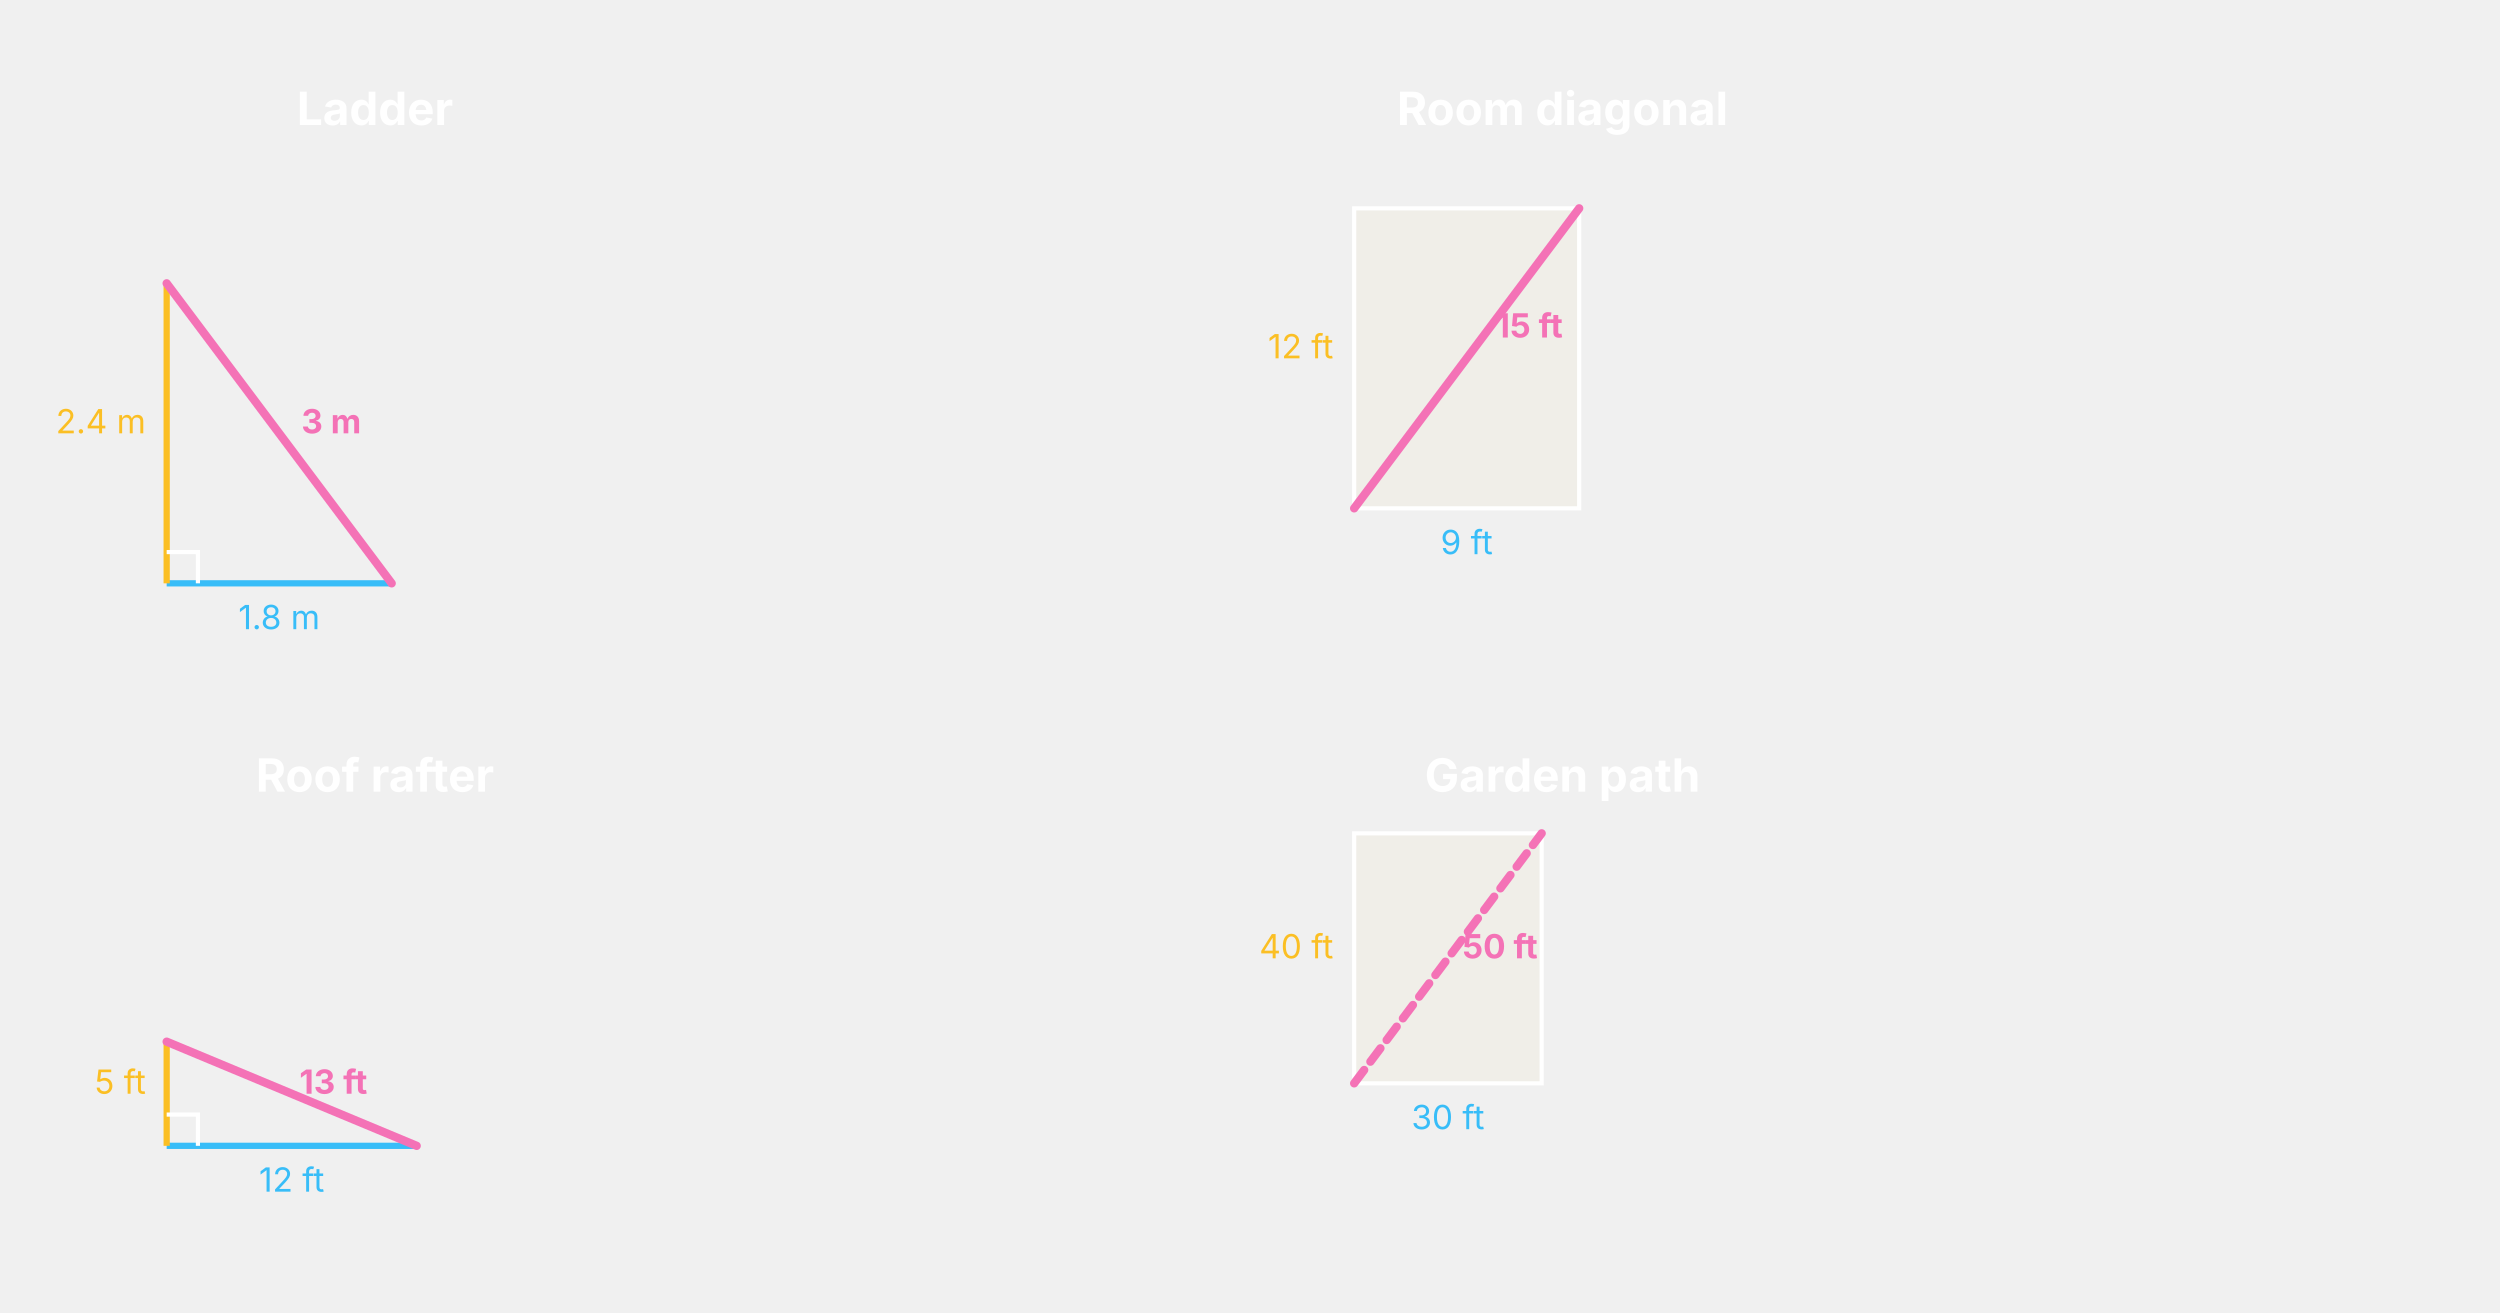
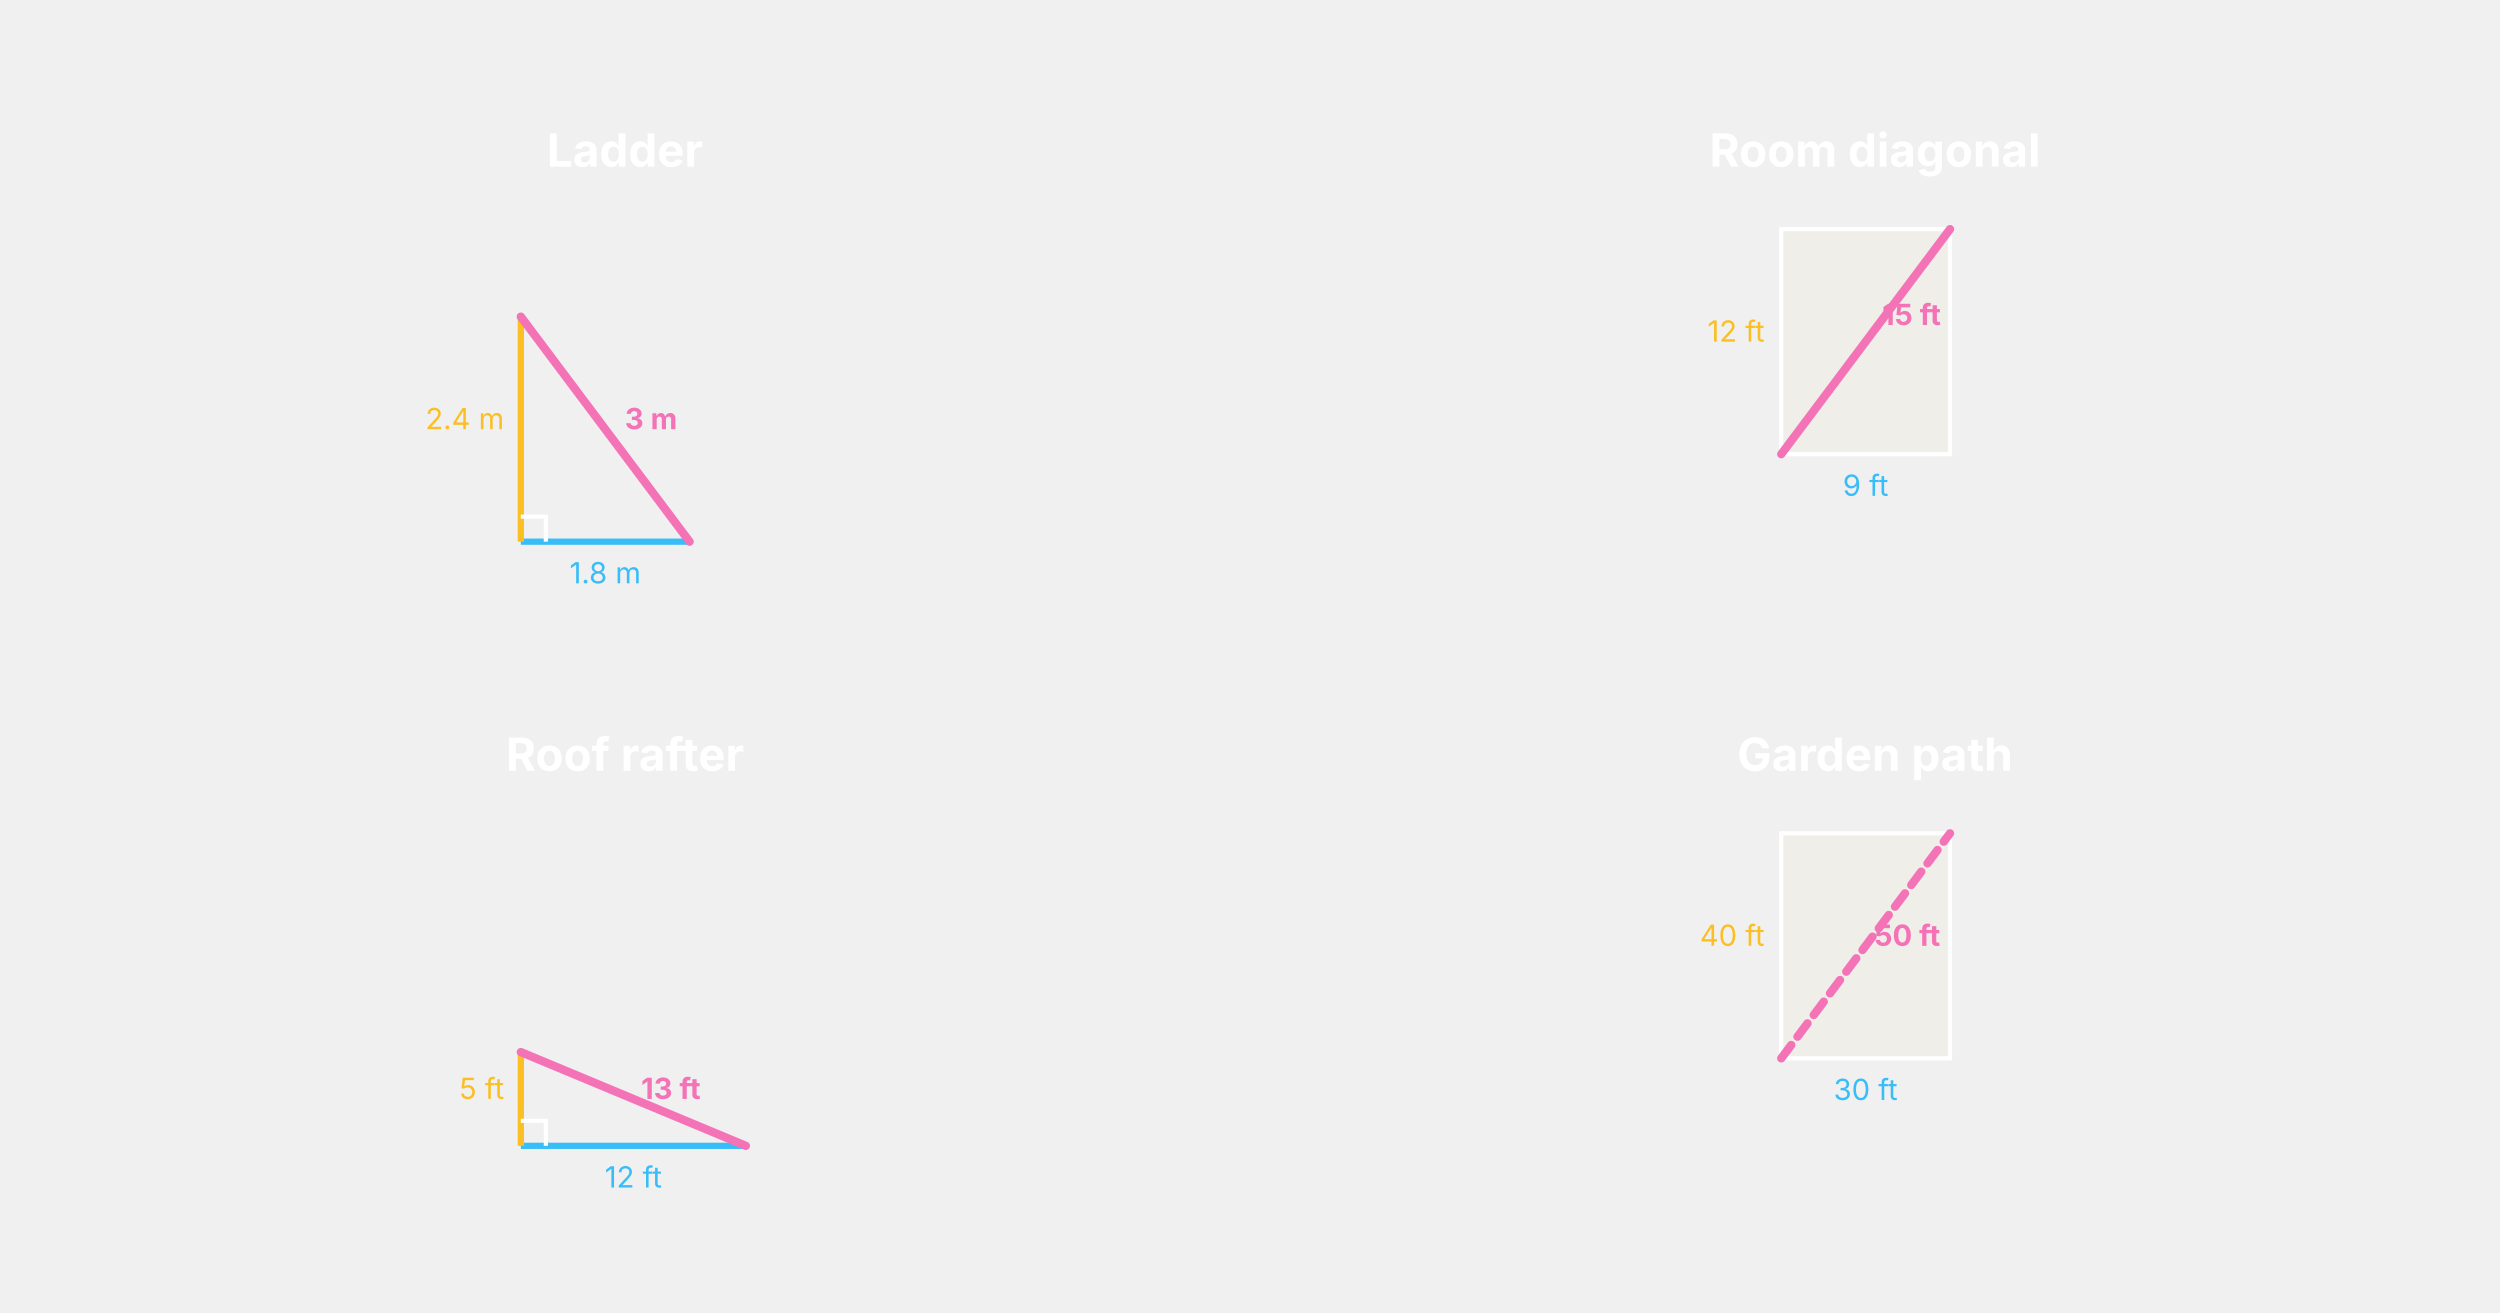
<svg xmlns="http://www.w3.org/2000/svg" width="1200" height="630" viewBox="0 0 1200 630">
-   <text x="180" y="60" font-family="system-ui, -apple-system, 'Segoe UI', sans-serif" font-size="22" fill="#ffffff" text-anchor="middle" font-weight="bold">Ladder</text>
-   <line x1="80" y1="280" x2="188.0" y2="280" stroke="#38bdf8" stroke-width="3" />
-   <line x1="80" y1="280" x2="80" y2="136.0" stroke="#fbbf24" stroke-width="3" />
-   <line x1="188.0" y1="280" x2="80" y2="136.0" stroke="#f472b6" stroke-width="4" stroke-linecap="round" />
-   <polyline points="80,265 95,265 95,280" stroke="#ffffff" stroke-width="2" fill="none" />
-   <text x="134.0" y="302" font-family="system-ui, -apple-system, 'Segoe UI', sans-serif" font-size="16" fill="#38bdf8" text-anchor="middle">1.8 m</text>
-   <text x="70" y="208.0" font-family="system-ui, -apple-system, 'Segoe UI', sans-serif" font-size="16" fill="#fbbf24" text-anchor="end">2.4 m</text>
-   <text x="159.0" y="208.0" font-family="system-ui, -apple-system, 'Segoe UI', sans-serif" font-size="16" fill="#f472b6" text-anchor="middle" font-weight="bold">3 m</text>
-   <text x="750" y="60" font-family="system-ui, -apple-system, 'Segoe UI', sans-serif" font-size="22" fill="#ffffff" text-anchor="middle" font-weight="bold">Room diagonal</text>
-   <rect x="650" y="100" width="108" height="144" fill="rgba(241,201,125,0.07)" stroke="#ffffff" stroke-width="2" />
-   <line x1="650" y1="244" x2="758" y2="100" stroke="#f472b6" stroke-width="4" stroke-linecap="round" />
-   <text x="704.0" y="266" font-family="system-ui, -apple-system, 'Segoe UI', sans-serif" font-size="16" fill="#38bdf8" text-anchor="middle">9 ft</text>
-   <text x="640" y="172.0" font-family="system-ui, -apple-system, 'Segoe UI', sans-serif" font-size="16" fill="#fbbf24" text-anchor="end">12 ft</text>
-   <text x="734.0" y="162.0" font-family="system-ui, -apple-system, 'Segoe UI', sans-serif" font-size="16" fill="#f472b6" text-anchor="middle" font-weight="bold">15 ft</text>
-   <text x="180" y="380" font-family="system-ui, -apple-system, 'Segoe UI', sans-serif" font-size="22" fill="#ffffff" text-anchor="middle" font-weight="bold">Roof rafter</text>
-   <line x1="80" y1="550" x2="200" y2="550" stroke="#38bdf8" stroke-width="3" />
-   <line x1="80" y1="550" x2="80" y2="500" stroke="#fbbf24" stroke-width="3" />
-   <line x1="200" y1="550" x2="80" y2="500" stroke="#f472b6" stroke-width="4" stroke-linecap="round" />
-   <polyline points="80,535 95,535 95,550" stroke="#ffffff" stroke-width="2" fill="none" />
-   <text x="140.0" y="572" font-family="system-ui, -apple-system, 'Segoe UI', sans-serif" font-size="16" fill="#38bdf8" text-anchor="middle">12 ft</text>
-   <text x="70" y="525.0" font-family="system-ui, -apple-system, 'Segoe UI', sans-serif" font-size="16" fill="#fbbf24" text-anchor="end">5 ft</text>
-   <text x="160.0" y="525.0" font-family="system-ui, -apple-system, 'Segoe UI', sans-serif" font-size="16" fill="#f472b6" text-anchor="middle" font-weight="bold">13 ft</text>
-   <text x="750" y="380" font-family="system-ui, -apple-system, 'Segoe UI', sans-serif" font-size="22" fill="#ffffff" text-anchor="middle" font-weight="bold">Garden path</text>
-   <rect x="650" y="400" width="90" height="120" fill="rgba(241,201,125,0.07)" stroke="#ffffff" stroke-width="2" />
-   <line x1="650" y1="520" x2="740" y2="400" stroke="#f472b6" stroke-width="4" stroke-linecap="round" stroke-dasharray="8 5" />
-   <text x="695.0" y="542" font-family="system-ui, -apple-system, 'Segoe UI', sans-serif" font-size="16" fill="#38bdf8" text-anchor="middle">30 ft</text>
-   <text x="640" y="460.0" font-family="system-ui, -apple-system, 'Segoe UI', sans-serif" font-size="16" fill="#fbbf24" text-anchor="end">40 ft</text>
-   <text x="720.0" y="460.0" font-family="system-ui, -apple-system, 'Segoe UI', sans-serif" font-size="16" fill="#f472b6" text-anchor="middle" font-weight="bold">50 ft</text>
+   <text x="300" y="80" font-family="system-ui, -apple-system, 'Segoe UI', sans-serif" font-size="22" fill="#ffffff" text-anchor="middle" font-weight="bold">Ladder</text>
+   <line x1="250" y1="260" x2="331.0" y2="260" stroke="#38bdf8" stroke-width="3" />
+   <line x1="250" y1="260" x2="250" y2="152.0" stroke="#fbbf24" stroke-width="3" />
+   <line x1="331.0" y1="260" x2="250" y2="152.0" stroke="#f472b6" stroke-width="4" stroke-linecap="round" />
+   <polyline points="250,248 262,248 262,260" stroke="#ffffff" stroke-width="2" fill="none" />
+   <text x="290.5" y="280" font-family="system-ui, -apple-system, 'Segoe UI', sans-serif" font-size="14" fill="#38bdf8" text-anchor="middle">1.8 m</text>
+   <text x="242" y="206.0" font-family="system-ui, -apple-system, 'Segoe UI', sans-serif" font-size="14" fill="#fbbf24" text-anchor="end">2.4 m</text>
+   <text x="312.5" y="206.0" font-family="system-ui, -apple-system, 'Segoe UI', sans-serif" font-size="14" fill="#f472b6" text-anchor="middle" font-weight="bold">3 m</text>
+   <text x="900" y="80" font-family="system-ui, -apple-system, 'Segoe UI', sans-serif" font-size="22" fill="#ffffff" text-anchor="middle" font-weight="bold">Room diagonal</text>
+   <rect x="855" y="110" width="81" height="108" fill="rgba(241,201,125,0.07)" stroke="#ffffff" stroke-width="2" />
+   <line x1="855" y1="218" x2="936" y2="110" stroke="#f472b6" stroke-width="4" stroke-linecap="round" />
+   <text x="895.5" y="238" font-family="system-ui, -apple-system, 'Segoe UI', sans-serif" font-size="14" fill="#38bdf8" text-anchor="middle">9 ft</text>
+   <text x="847" y="164.0" font-family="system-ui, -apple-system, 'Segoe UI', sans-serif" font-size="14" fill="#fbbf24" text-anchor="end">12 ft</text>
+   <text x="917.5" y="156.0" font-family="system-ui, -apple-system, 'Segoe UI', sans-serif" font-size="14" fill="#f472b6" text-anchor="middle" font-weight="bold">15 ft</text>
+   <text x="300" y="370" font-family="system-ui, -apple-system, 'Segoe UI', sans-serif" font-size="22" fill="#ffffff" text-anchor="middle" font-weight="bold">Roof rafter</text>
+   <line x1="250" y1="550" x2="358" y2="550" stroke="#38bdf8" stroke-width="3" />
+   <line x1="250" y1="550" x2="250" y2="505" stroke="#fbbf24" stroke-width="3" />
+   <line x1="358" y1="550" x2="250" y2="505" stroke="#f472b6" stroke-width="4" stroke-linecap="round" />
+   <polyline points="250,538 262,538 262,550" stroke="#ffffff" stroke-width="2" fill="none" />
+   <text x="304.0" y="570" font-family="system-ui, -apple-system, 'Segoe UI', sans-serif" font-size="14" fill="#38bdf8" text-anchor="middle">12 ft</text>
+   <text x="242" y="527.5" font-family="system-ui, -apple-system, 'Segoe UI', sans-serif" font-size="14" fill="#fbbf24" text-anchor="end">5 ft</text>
+   <text x="322.0" y="527.5" font-family="system-ui, -apple-system, 'Segoe UI', sans-serif" font-size="14" fill="#f472b6" text-anchor="middle" font-weight="bold">13 ft</text>
+   <text x="900" y="370" font-family="system-ui, -apple-system, 'Segoe UI', sans-serif" font-size="22" fill="#ffffff" text-anchor="middle" font-weight="bold">Garden path</text>
+   <rect x="855" y="400" width="81.0" height="108.0" fill="rgba(241,201,125,0.07)" stroke="#ffffff" stroke-width="2" />
+   <line x1="855" y1="508.0" x2="936.0" y2="400" stroke="#f472b6" stroke-width="4" stroke-linecap="round" stroke-dasharray="8 5" />
+   <text x="895.5" y="528.0" font-family="system-ui, -apple-system, 'Segoe UI', sans-serif" font-size="14" fill="#38bdf8" text-anchor="middle">30 ft</text>
+   <text x="847" y="454.0" font-family="system-ui, -apple-system, 'Segoe UI', sans-serif" font-size="14" fill="#fbbf24" text-anchor="end">40 ft</text>
+   <text x="915.5" y="454.0" font-family="system-ui, -apple-system, 'Segoe UI', sans-serif" font-size="14" fill="#f472b6" text-anchor="middle" font-weight="bold">50 ft</text>
</svg>
